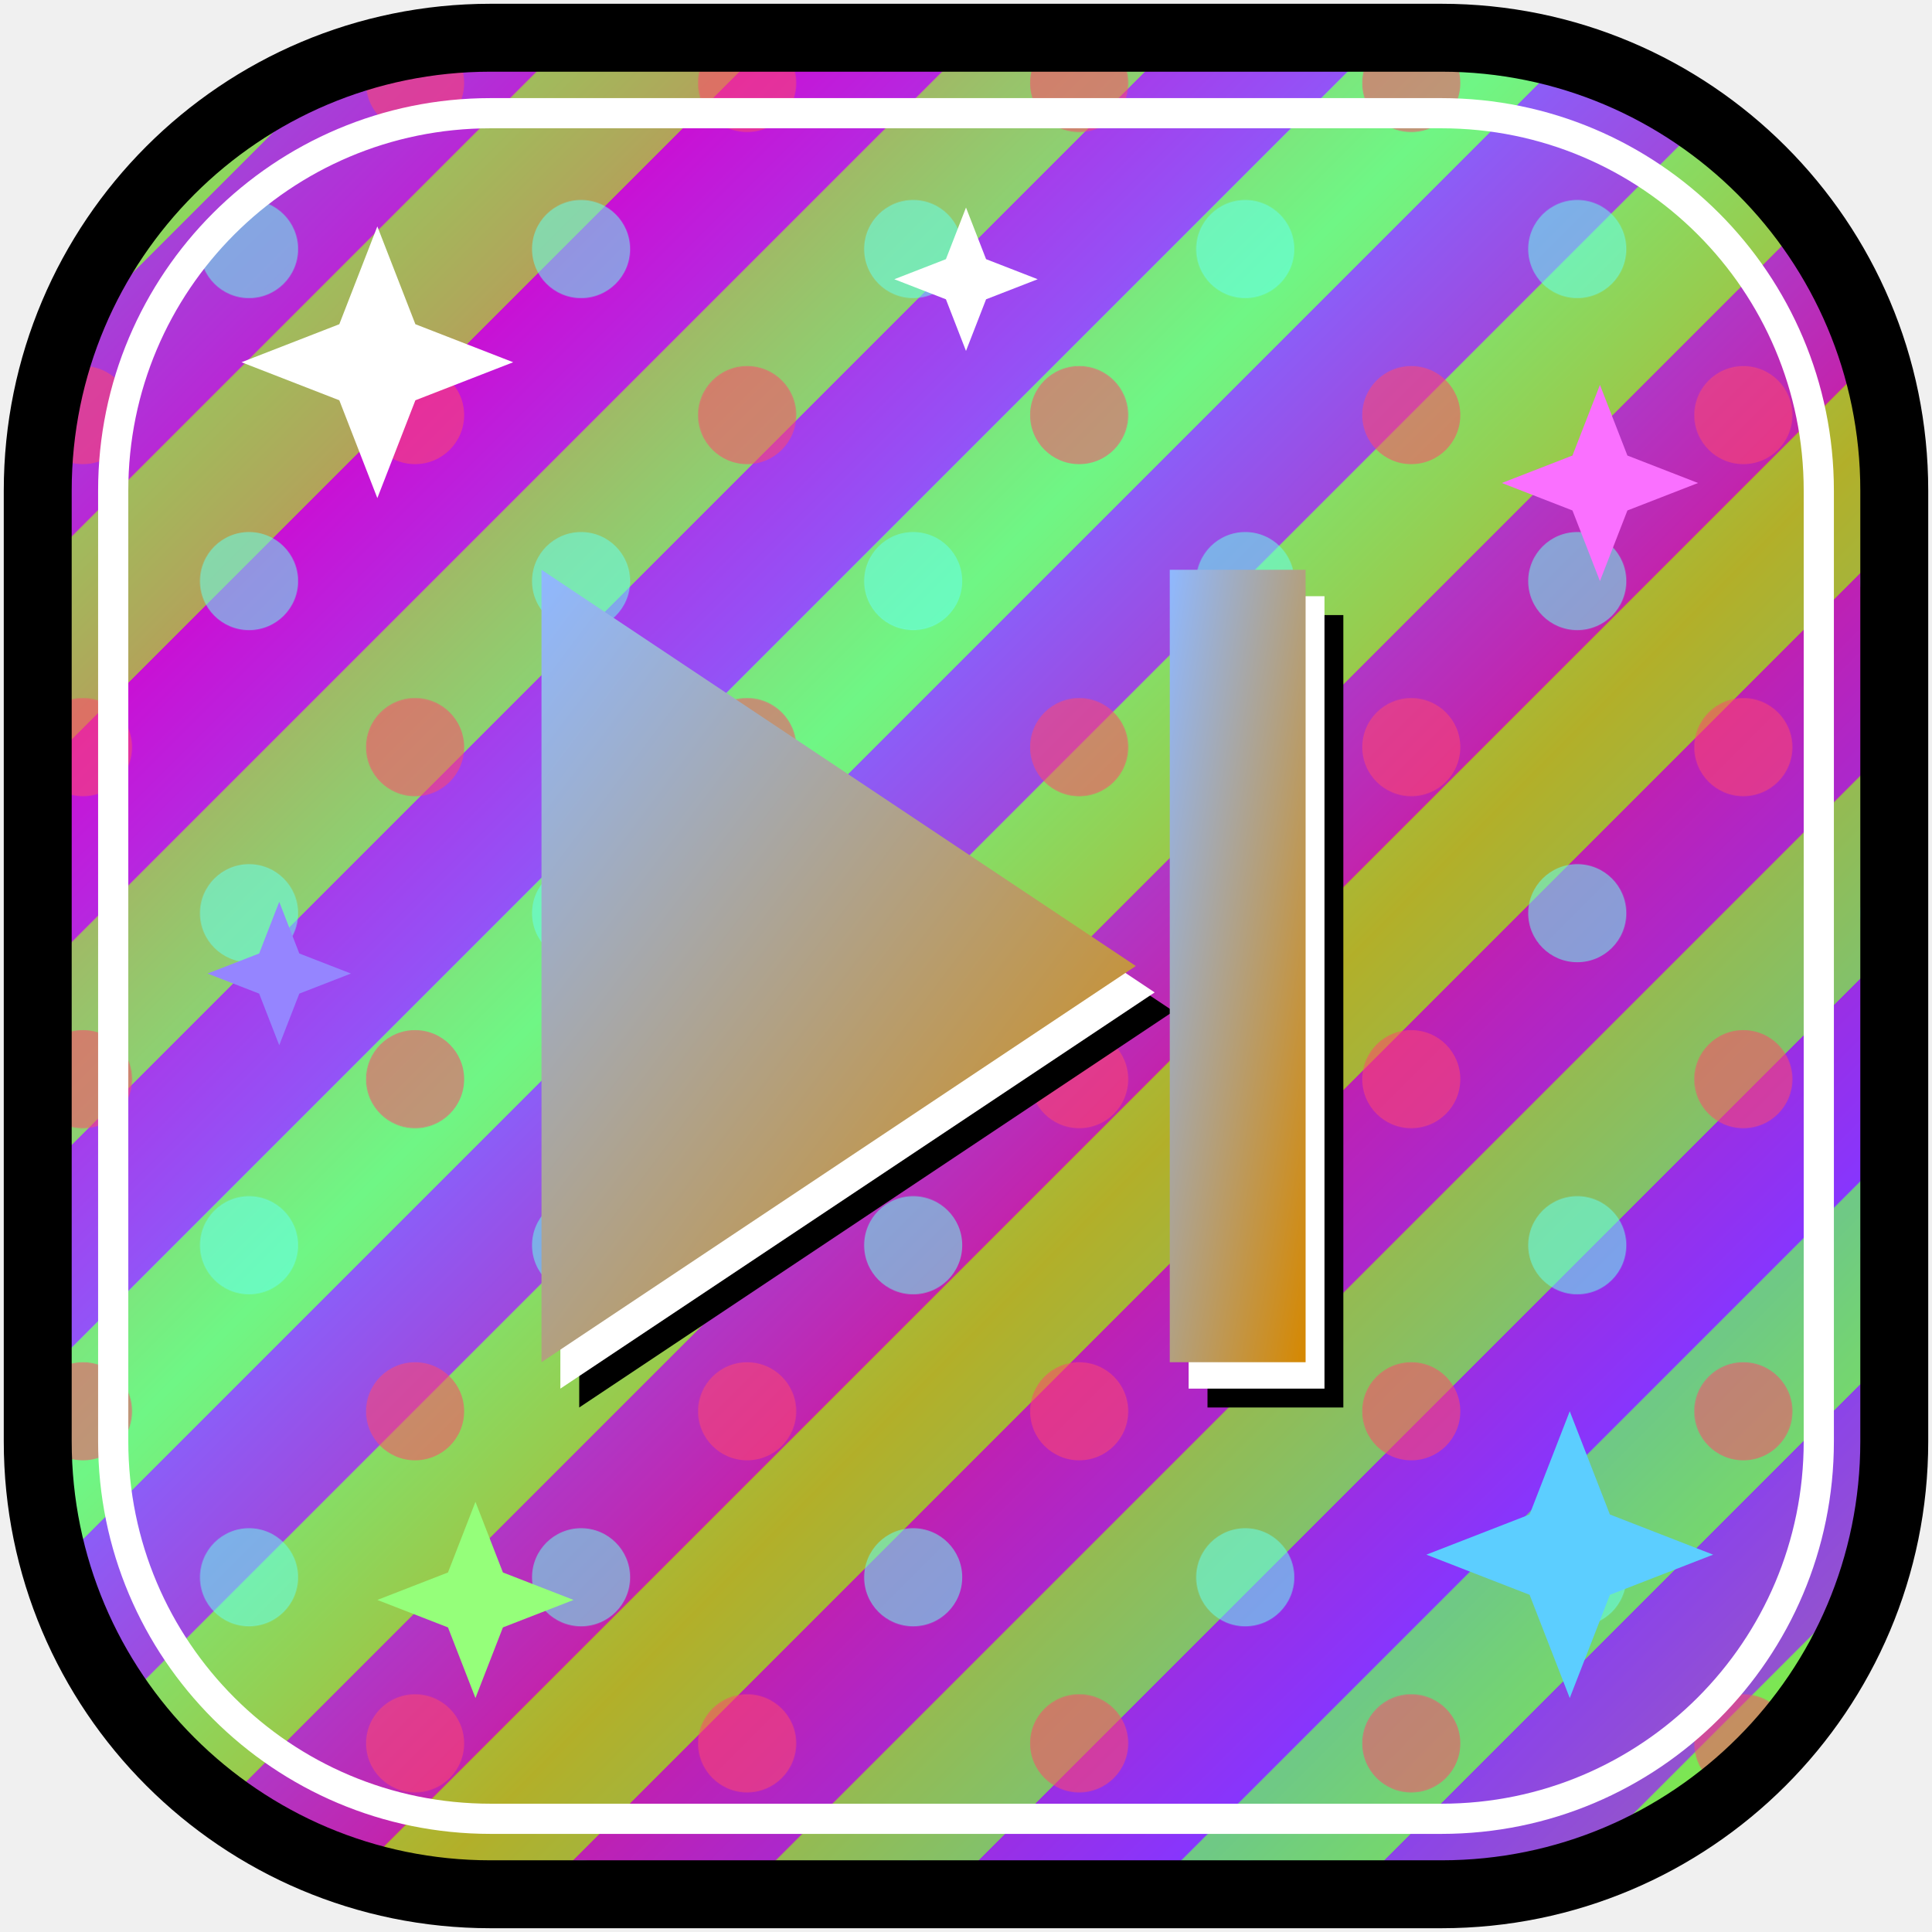
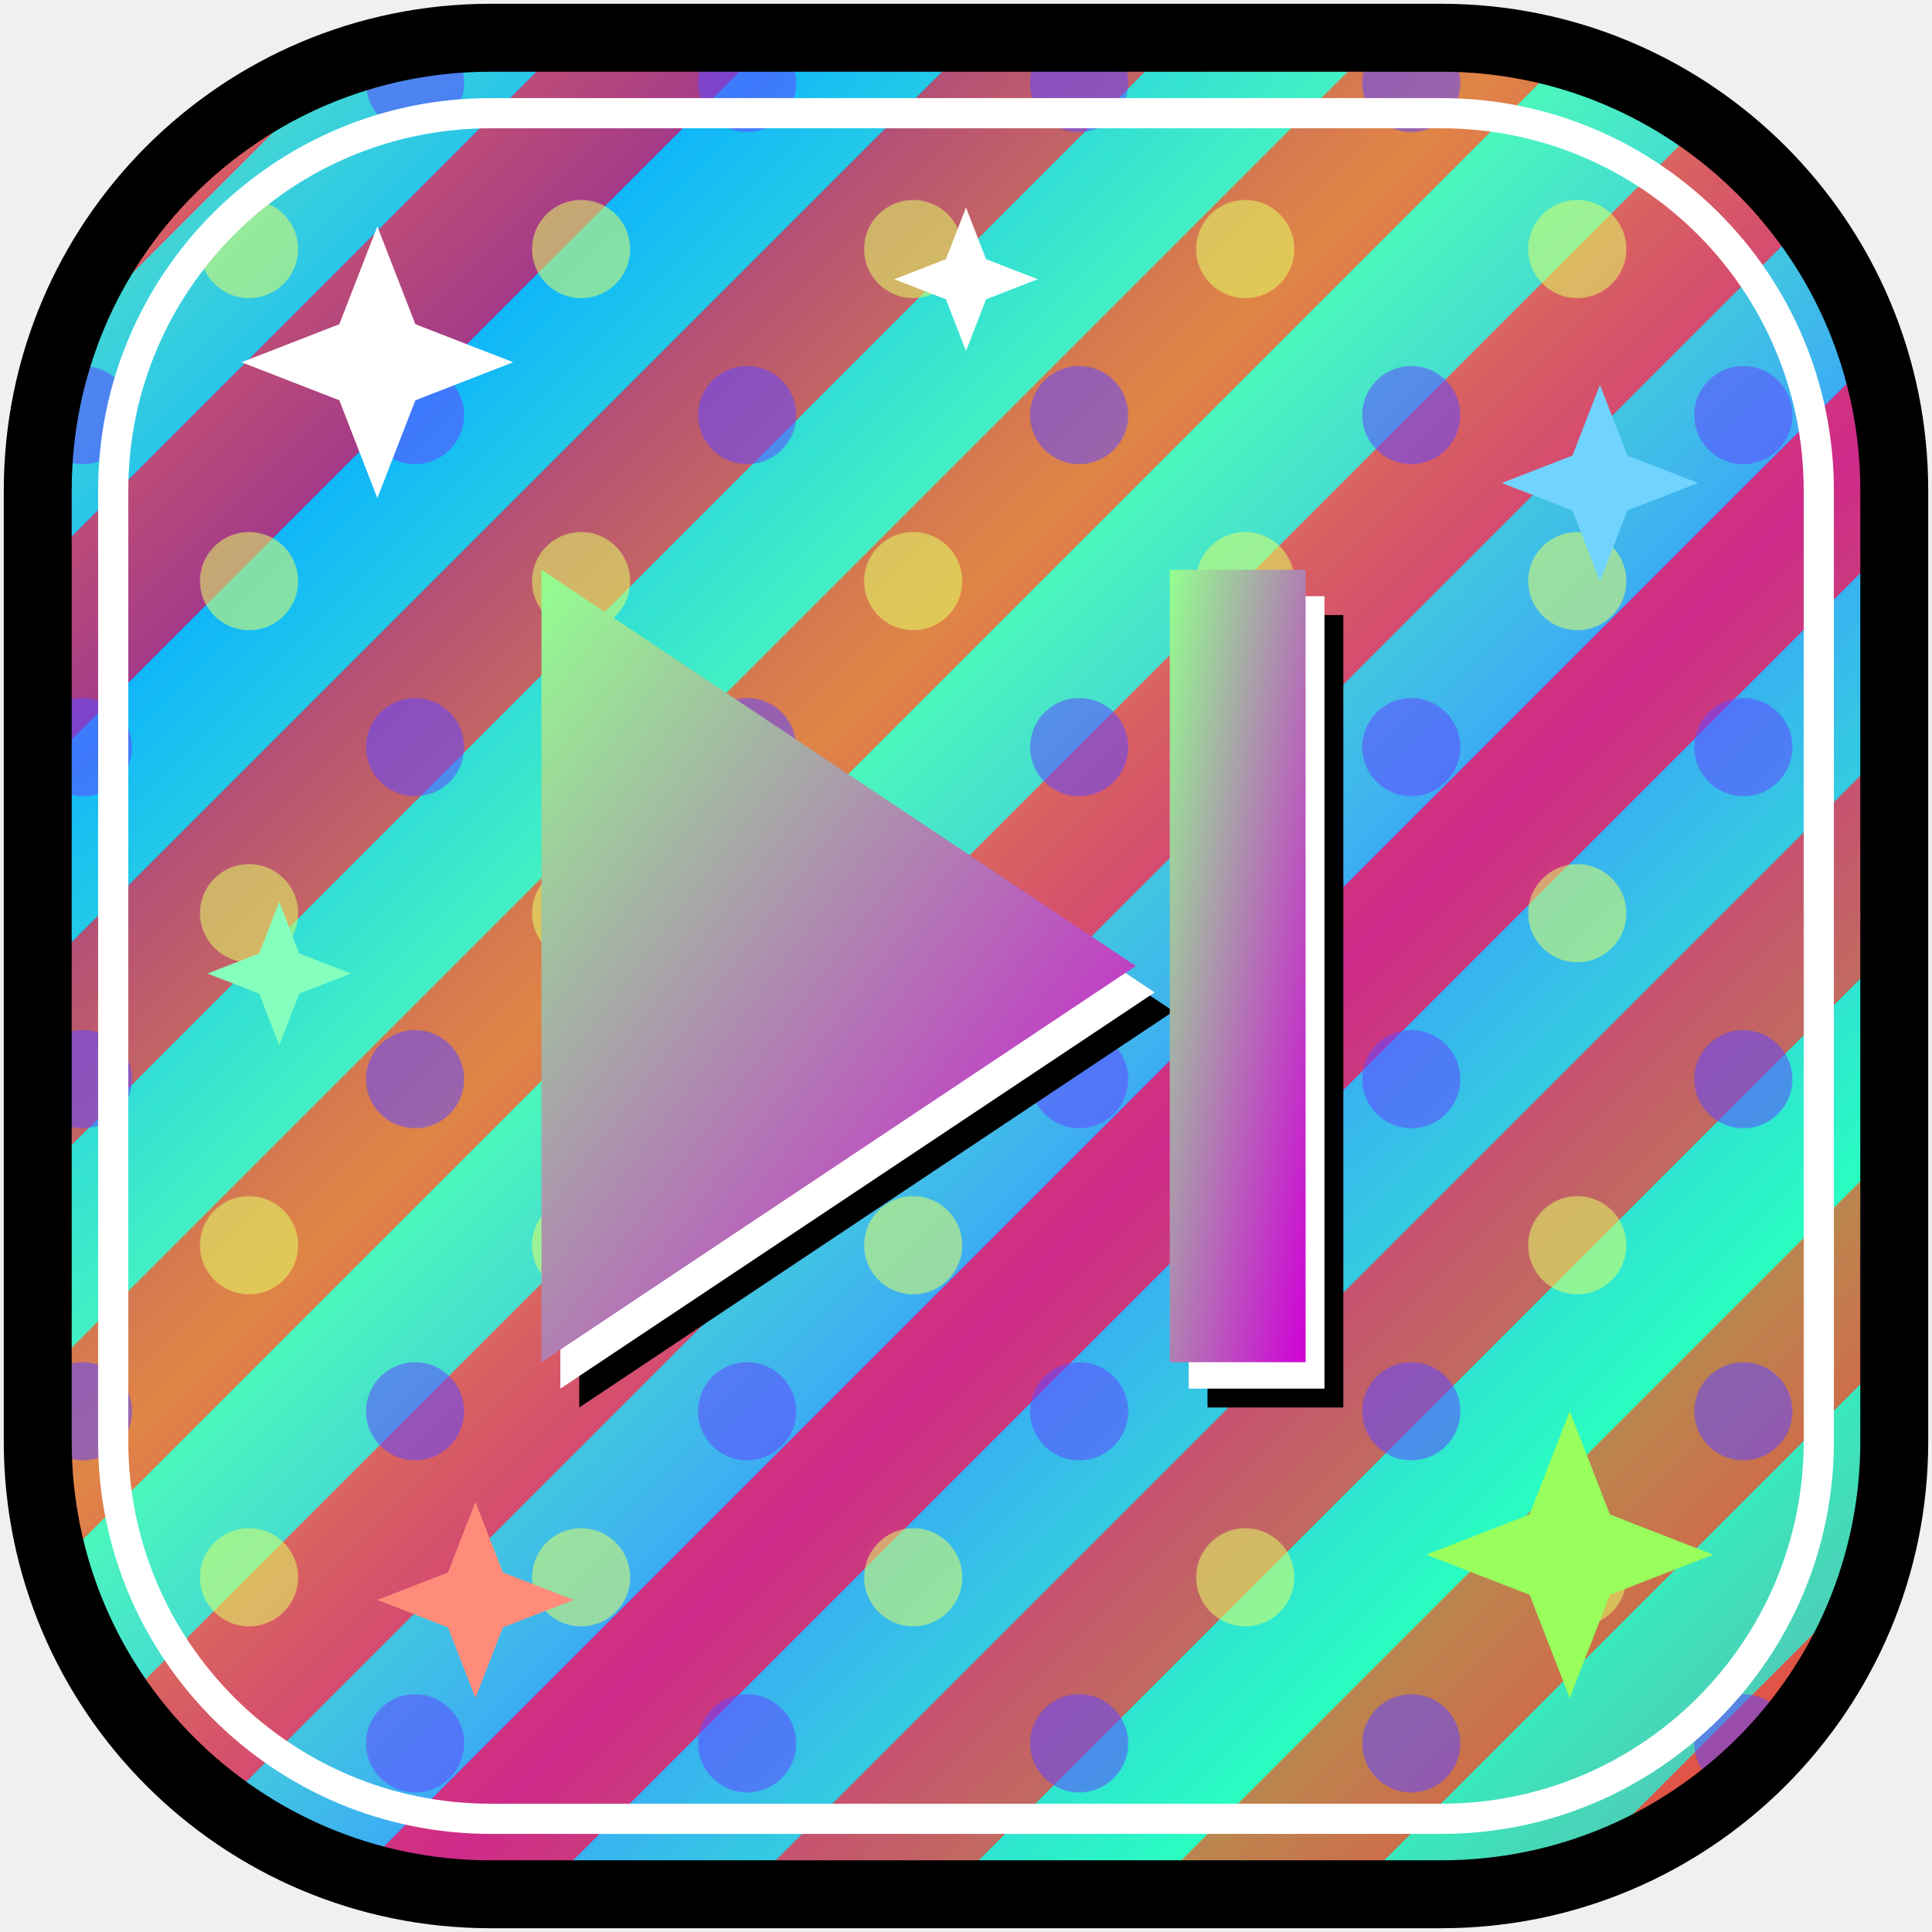
<svg xmlns="http://www.w3.org/2000/svg" width="512" height="512" viewBox="0 0 512 512">
  <defs>
    <clipPath id="plate">
      <rect x="10" y="10" width="492" height="492" rx="120" />
    </clipPath>
    <linearGradient id="slab" x1="0" y1="0" x2="1" y2="1">
-       <stop offset="0%" stop-color="hsl(148,100%,67%)">
-         <animate attributeName="stop-color" values="hsl(148,100%,67%);hsl(328,100%,67%);hsl(188,100%,67%);hsl(8,100%,67%);hsl(228,100%,67%);hsl(88,100%,67%);hsl(148,100%,67%)" dur="19.0s" repeatCount="indefinite" />
+       <stop offset="0%" stop-color="hsl(48,100%,67%)">
+         <animate attributeName="stop-color" values="hsl(48,100%,67%);hsl(228,100%,67%);hsl(88,100%,67%);hsl(268,100%,67%);hsl(128,100%,67%);hsl(348,100%,67%);hsl(48,100%,67%)" dur="18.0s" repeatCount="indefinite" />
      </stop>
-       <stop offset="20%" stop-color="hsl(328,100%,55%)">
-         <animate attributeName="stop-color" values="hsl(328,100%,55%);hsl(188,100%,55%);hsl(8,100%,55%);hsl(228,100%,55%);hsl(88,100%,55%);hsl(148,100%,55%);hsl(328,100%,55%)" dur="20.3s" repeatCount="indefinite" />
+       <stop offset="20%" stop-color="hsl(228,100%,55%)">
+         <animate attributeName="stop-color" values="hsl(228,100%,55%);hsl(88,100%,55%);hsl(268,100%,55%);hsl(128,100%,55%);hsl(348,100%,55%);hsl(48,100%,55%);hsl(228,100%,55%)" dur="19.3s" repeatCount="indefinite" />
      </stop>
-       <stop offset="40%" stop-color="hsl(188,100%,67%)">
-         <animate attributeName="stop-color" values="hsl(188,100%,67%);hsl(8,100%,67%);hsl(228,100%,67%);hsl(88,100%,67%);hsl(148,100%,67%);hsl(328,100%,67%);hsl(188,100%,67%)" dur="21.6s" repeatCount="indefinite" />
+       <stop offset="40%" stop-color="hsl(88,100%,67%)">
+         <animate attributeName="stop-color" values="hsl(88,100%,67%);hsl(268,100%,67%);hsl(128,100%,67%);hsl(348,100%,67%);hsl(48,100%,67%);hsl(228,100%,67%);hsl(88,100%,67%)" dur="20.6s" repeatCount="indefinite" />
      </stop>
-       <stop offset="60%" stop-color="hsl(8,100%,55%)">
-         <animate attributeName="stop-color" values="hsl(8,100%,55%);hsl(228,100%,55%);hsl(88,100%,55%);hsl(148,100%,55%);hsl(328,100%,55%);hsl(188,100%,55%);hsl(8,100%,55%)" dur="22.9s" repeatCount="indefinite" />
+       <stop offset="60%" stop-color="hsl(268,100%,55%)">
+         <animate attributeName="stop-color" values="hsl(268,100%,55%);hsl(128,100%,55%);hsl(348,100%,55%);hsl(48,100%,55%);hsl(228,100%,55%);hsl(88,100%,55%);hsl(268,100%,55%)" dur="21.9s" repeatCount="indefinite" />
      </stop>
-       <stop offset="80%" stop-color="hsl(228,100%,67%)">
-         <animate attributeName="stop-color" values="hsl(228,100%,67%);hsl(88,100%,67%);hsl(148,100%,67%);hsl(328,100%,67%);hsl(188,100%,67%);hsl(8,100%,67%);hsl(228,100%,67%)" dur="24.2s" repeatCount="indefinite" />
+       <stop offset="80%" stop-color="hsl(128,100%,67%)">
+         <animate attributeName="stop-color" values="hsl(128,100%,67%);hsl(348,100%,67%);hsl(48,100%,67%);hsl(228,100%,67%);hsl(88,100%,67%);hsl(268,100%,67%);hsl(128,100%,67%)" dur="23.2s" repeatCount="indefinite" />
      </stop>
-       <stop offset="100%" stop-color="hsl(88,100%,55%)">
-         <animate attributeName="stop-color" values="hsl(88,100%,55%);hsl(148,100%,55%);hsl(328,100%,55%);hsl(188,100%,55%);hsl(8,100%,55%);hsl(228,100%,55%);hsl(88,100%,55%)" dur="25.5s" repeatCount="indefinite" />
+       <stop offset="100%" stop-color="hsl(348,100%,55%)">
+         <animate attributeName="stop-color" values="hsl(348,100%,55%);hsl(48,100%,55%);hsl(228,100%,55%);hsl(88,100%,55%);hsl(268,100%,55%);hsl(128,100%,55%);hsl(348,100%,55%)" dur="24.5s" repeatCount="indefinite" />
      </stop>
    </linearGradient>
    <pattern id="hazard" width="76" height="76" patternUnits="userSpaceOnUse" patternTransform="rotate(45)">
-       <rect width="38" height="76" fill="hsl(278,100%,52%)">
-         <animate attributeName="fill" values="hsl(278,100%,52%);hsl(38,100%,52%);hsl(158,100%,52%);hsl(278,100%,52%)" dur="21.0s" repeatCount="indefinite" />
+       <rect width="38" height="76" fill="hsl(178,100%,52%)">
+         <animate attributeName="fill" values="hsl(178,100%,52%);hsl(298,100%,52%);hsl(58,100%,52%);hsl(178,100%,52%)" dur="20.0s" repeatCount="indefinite" />
      </rect>
-       <rect x="38" width="38" height="76" fill="hsl(98,100%,60%)">
-         <animate attributeName="fill" values="hsl(98,100%,60%);hsl(218,100%,60%);hsl(338,100%,60%);hsl(98,100%,60%)" dur="22.0s" repeatCount="indefinite" />
+       <rect x="38" width="38" height="76" fill="hsl(358,100%,60%)">
+         <animate attributeName="fill" values="hsl(358,100%,60%);hsl(118,100%,60%);hsl(238,100%,60%);hsl(358,100%,60%)" dur="21.0s" repeatCount="indefinite" />
      </rect>
    </pattern>
    <pattern id="dots" width="88" height="88" patternUnits="userSpaceOnUse">
-       <circle cx="22" cy="22" r="13" fill="hsl(348,100%,64%)" />
-       <circle cx="66" cy="66" r="13" fill="hsl(172,100%,70%)" />
+       <circle cx="22" cy="22" r="13" fill="hsl(248,100%,64%)" />
+       <circle cx="66" cy="66" r="13" fill="hsl(72,100%,70%)" />
    </pattern>
    <linearGradient id="glyph" x1="0" y1="0" x2="1" y2="1">
-       <stop offset="0" stop-color="hsl(218,100%,78%)" />
-       <stop offset="1" stop-color="hsl(38,100%,42%)" />
+       <stop offset="0" stop-color="hsl(118,100%,78%)" />
+       <stop offset="1" stop-color="hsl(298,100%,42%)" />
    </linearGradient>
  </defs>
  <g clip-path="url(#plate)">
    <rect x="10" y="10" width="492" height="492" rx="120" fill="url(#slab)" />
    <g>
-       <animateTransform attributeName="transform" type="rotate" from="316 256 256" to="676 256 256" dur="20s" repeatCount="indefinite" />
+       <animateTransform attributeName="transform" type="rotate" from="336 256 256" to="696 256 256" dur="25s" repeatCount="indefinite" />
      <rect x="-160" y="-160" width="832" height="832" fill="url(#hazard)" opacity="0.6" />
    </g>
    <g>
-       <animateTransform attributeName="transform" type="rotate" from="-316 256 256" to="-676 256 256" dur="24s" repeatCount="indefinite" />
+       <animateTransform attributeName="transform" type="rotate" from="-336 256 256" to="-696 256 256" dur="29s" repeatCount="indefinite" />
      <rect x="-160" y="-160" width="832" height="832" fill="url(#dots)" opacity="0.55" />
    </g>
    <g transform="translate(100,96)">
      <g>
-         <animateTransform attributeName="transform" type="rotate" values="0;0;45;45" keyTimes="0;0.45;0.55;1" dur="3.1s" repeatCount="indefinite" />
+         <animateTransform attributeName="transform" type="rotate" values="0;0;45;45" keyTimes="0;0.45;0.55;1" dur="3.0s" repeatCount="indefinite" />
        <g>
-           <animateTransform attributeName="transform" type="scale" values="0;1;0.85;0" keyTimes="0;0.15;0.35;1" dur="3.1s" repeatCount="indefinite" />
+           <animateTransform attributeName="transform" type="scale" values="0;1;0.85;0" keyTimes="0;0.15;0.35;1" dur="3.0s" repeatCount="indefinite" />
          <path d="M0 -36L10.08 -10.08L36 0L10.08 10.08L0 36L-10.08 10.08L-36 0L-10.08 -10.08Z" fill="#ffffff" />
-           <animate attributeName="opacity" values="0;1;0.9;0" keyTimes="0;0.15;0.35;1" dur="3.1s" repeatCount="indefinite" />
+           <animate attributeName="opacity" values="0;1;0.9;0" keyTimes="0;0.15;0.35;1" dur="3.0s" repeatCount="indefinite" />
        </g>
      </g>
    </g>
    <g transform="translate(424,128)">
      <g>
-         <animateTransform attributeName="transform" type="rotate" values="0;0;45;45" keyTimes="0;0.45;0.55;1" dur="3.6s" repeatCount="indefinite" />
+         <animateTransform attributeName="transform" type="rotate" values="0;0;45;45" keyTimes="0;0.45;0.55;1" dur="3.5s" repeatCount="indefinite" />
        <g>
-           <animateTransform attributeName="transform" type="scale" values="0;0;1.05;0" keyTimes="0;0.45;0.55;1" dur="3.6s" repeatCount="indefinite" />
-           <path d="M0 -26L7.28 -7.28L26 0L7.28 7.28L0 26L-7.28 7.28L-26 0L-7.28 -7.28Z" fill="hsl(298,100%,72%)" />
-           <animate attributeName="opacity" values="0;0;1;0" keyTimes="0;0.45;0.55;1" dur="3.6s" repeatCount="indefinite" />
+           <animateTransform attributeName="transform" type="scale" values="0;0;1.05;0" keyTimes="0;0.45;0.55;1" dur="3.5s" repeatCount="indefinite" />
+           <path d="M0 -26L7.28 -7.28L26 0L7.28 7.28L0 26L-7.28 7.28L-26 0L-7.28 -7.28Z" fill="hsl(198,100%,72%)" />
+           <animate attributeName="opacity" values="0;0;1;0" keyTimes="0;0.45;0.55;1" dur="3.5s" repeatCount="indefinite" />
        </g>
      </g>
    </g>
    <g transform="translate(126,424)">
      <g>
-         <animateTransform attributeName="transform" type="rotate" values="0;0;45;45" keyTimes="0;0.45;0.55;1" dur="4.1s" repeatCount="indefinite" />
+         <animateTransform attributeName="transform" type="rotate" values="0;0;45;45" keyTimes="0;0.45;0.55;1" dur="4.0s" repeatCount="indefinite" />
        <g>
-           <animateTransform attributeName="transform" type="scale" values="0;0;1;0" keyTimes="0;0.75;0.85;1" dur="4.1s" repeatCount="indefinite" />
-           <path d="M0 -26L7.28 -7.28L26 0L7.28 7.28L0 26L-7.28 7.28L-26 0L-7.28 -7.28Z" fill="hsl(108,100%,74%)" />
-           <animate attributeName="opacity" values="0;0;1;0" keyTimes="0;0.75;0.85;1" dur="4.1s" repeatCount="indefinite" />
+           <animateTransform attributeName="transform" type="scale" values="0;0;1;0" keyTimes="0;0.75;0.85;1" dur="4.0s" repeatCount="indefinite" />
+           <path d="M0 -26L7.28 -7.28L26 0L7.28 7.28L0 26L-7.28 7.28L-26 0L-7.28 -7.28Z" fill="hsl(8,100%,74%)" />
+           <animate attributeName="opacity" values="0;0;1;0" keyTimes="0;0.75;0.85;1" dur="4.0s" repeatCount="indefinite" />
        </g>
      </g>
    </g>
    <g transform="translate(416,412)">
      <g>
-         <animateTransform attributeName="transform" type="rotate" values="0;0;45;45" keyTimes="0;0.45;0.55;1" dur="4.6s" repeatCount="indefinite" />
+         <animateTransform attributeName="transform" type="rotate" values="0;0;45;45" keyTimes="0;0.45;0.55;1" dur="4.5s" repeatCount="indefinite" />
        <g>
-           <animateTransform attributeName="transform" type="scale" values="0;1;0.8;0" keyTimes="0;0.3;0.45;1" dur="4.6s" repeatCount="indefinite" />
-           <path d="M0 -38L10.64 -10.64L38 0L10.64 10.64L0 38L-10.64 10.64L-38 0L-10.64 -10.64Z" fill="hsl(198,100%,68%)" />
-           <animate attributeName="opacity" values="0;1;0.8;0" keyTimes="0;0.3;0.45;1" dur="4.6s" repeatCount="indefinite" />
+           <animateTransform attributeName="transform" type="scale" values="0;1;0.8;0" keyTimes="0;0.3;0.45;1" dur="4.5s" repeatCount="indefinite" />
+           <path d="M0 -38L10.64 -10.64L38 0L10.64 10.64L0 38L-10.64 10.64L-38 0L-10.64 -10.64Z" fill="hsl(98,100%,68%)" />
+           <animate attributeName="opacity" values="0;1;0.8;0" keyTimes="0;0.3;0.45;1" dur="4.5s" repeatCount="indefinite" />
        </g>
      </g>
    </g>
    <g transform="translate(256,74)">
      <g>
-         <animateTransform attributeName="transform" type="rotate" values="0;0;45;45" keyTimes="0;0.45;0.55;1" dur="5.2s" repeatCount="indefinite" />
+         <animateTransform attributeName="transform" type="rotate" values="0;0;45;45" keyTimes="0;0.45;0.55;1" dur="5.1s" repeatCount="indefinite" />
        <g>
-           <animateTransform attributeName="transform" type="scale" values="0;0;1.2;0" keyTimes="0;0.62;0.68;1" dur="5.2s" repeatCount="indefinite" />
+           <animateTransform attributeName="transform" type="scale" values="0;0;1.2;0" keyTimes="0;0.62;0.68;1" dur="5.1s" repeatCount="indefinite" />
          <path d="M0 -19L5.32 -5.32L19 0L5.32 5.32L0 19L-5.32 5.32L-19 0L-5.32 -5.32Z" fill="#ffffff" />
-           <animate attributeName="opacity" values="0;0;1;0" keyTimes="0;0.62;0.68;1" dur="5.2s" repeatCount="indefinite" />
+           <animate attributeName="opacity" values="0;0;1;0" keyTimes="0;0.62;0.68;1" dur="5.1s" repeatCount="indefinite" />
        </g>
      </g>
    </g>
    <g transform="translate(74,258)">
      <g>
-         <animateTransform attributeName="transform" type="rotate" values="0;0;45;45" keyTimes="0;0.45;0.55;1" dur="5.8s" repeatCount="indefinite" />
+         <animateTransform attributeName="transform" type="rotate" values="0;0;45;45" keyTimes="0;0.45;0.55;1" dur="5.7s" repeatCount="indefinite" />
        <g>
-           <animateTransform attributeName="transform" type="scale" values="0;1;0;0" keyTimes="0;0.2;0.28;1" dur="5.8s" repeatCount="indefinite" />
-           <path d="M0 -19L5.32 -5.32L19 0L5.32 5.32L0 19L-5.32 5.32L-19 0L-5.32 -5.32Z" fill="hsl(248,100%,76%)" />
-           <animate attributeName="opacity" values="0;1;0;0" keyTimes="0;0.2;0.28;1" dur="5.8s" repeatCount="indefinite" />
+           <animateTransform attributeName="transform" type="scale" values="0;1;0;0" keyTimes="0;0.2;0.28;1" dur="5.7s" repeatCount="indefinite" />
+           <path d="M0 -19L5.32 -5.32L19 0L5.32 5.32L0 19L-5.32 5.32L-19 0L-5.32 -5.32Z" fill="hsl(148,100%,76%)" />
+           <animate attributeName="opacity" values="0;1;0;0" keyTimes="0;0.2;0.28;1" dur="5.7s" repeatCount="indefinite" />
        </g>
      </g>
    </g>
  </g>
  <rect x="10" y="10" width="492" height="492" rx="120" fill="none" stroke="#000000" stroke-width="18">
-     <animate attributeName="stroke-width" values="18;10;18" dur="4.0s" repeatCount="indefinite" />
+     <animate attributeName="stroke-width" values="18;10;18" dur="2.4s" repeatCount="indefinite" />
  </rect>
  <g>
-     <animate attributeName="opacity" values="0.9;0.3;0.9" dur="5.1s" repeatCount="indefinite" />
+     <animate attributeName="opacity" values="0.9;0.3;0.9" dur="3.5s" repeatCount="indefinite" />
    <rect x="30" y="30" width="452" height="452" rx="100" fill="none" stroke="#ffffff" stroke-width="8" />
  </g>
  <g>
-     <animateTransform attributeName="transform" type="rotate" values="-4.5 256 256;4.5 256 256;-4.5 256 256" dur="5.0s" repeatCount="indefinite" />
+     <animateTransform attributeName="transform" type="rotate" values="-4.5 256 256;4.5 256 256;-4.5 256 256" dur="4.7s" repeatCount="indefinite" />
    <g transform="translate(10,12)">
      <g transform="translate(76,76) scale(15)">
        <path d="M18 5h-2.4v14H18z" fill="#000000" />
        <path d="M4.5 5 15 12 4.5 19z" fill="#000000" />
      </g>
    </g>
    <g transform="translate(5,7)">
      <g transform="translate(76,76) scale(15)">
        <path d="M18 5h-2.4v14H18z" fill="#ffffff" />
        <path d="M4.5 5 15 12 4.5 19z" fill="#ffffff" />
      </g>
    </g>
    <g transform="translate(76,76) scale(15)">
      <path d="M18 5h-2.4v14H18z" fill="url(#glyph)" />
      <path d="M4.5 5 15 12 4.5 19z" fill="url(#glyph)" />
    </g>
  </g>
</svg>
